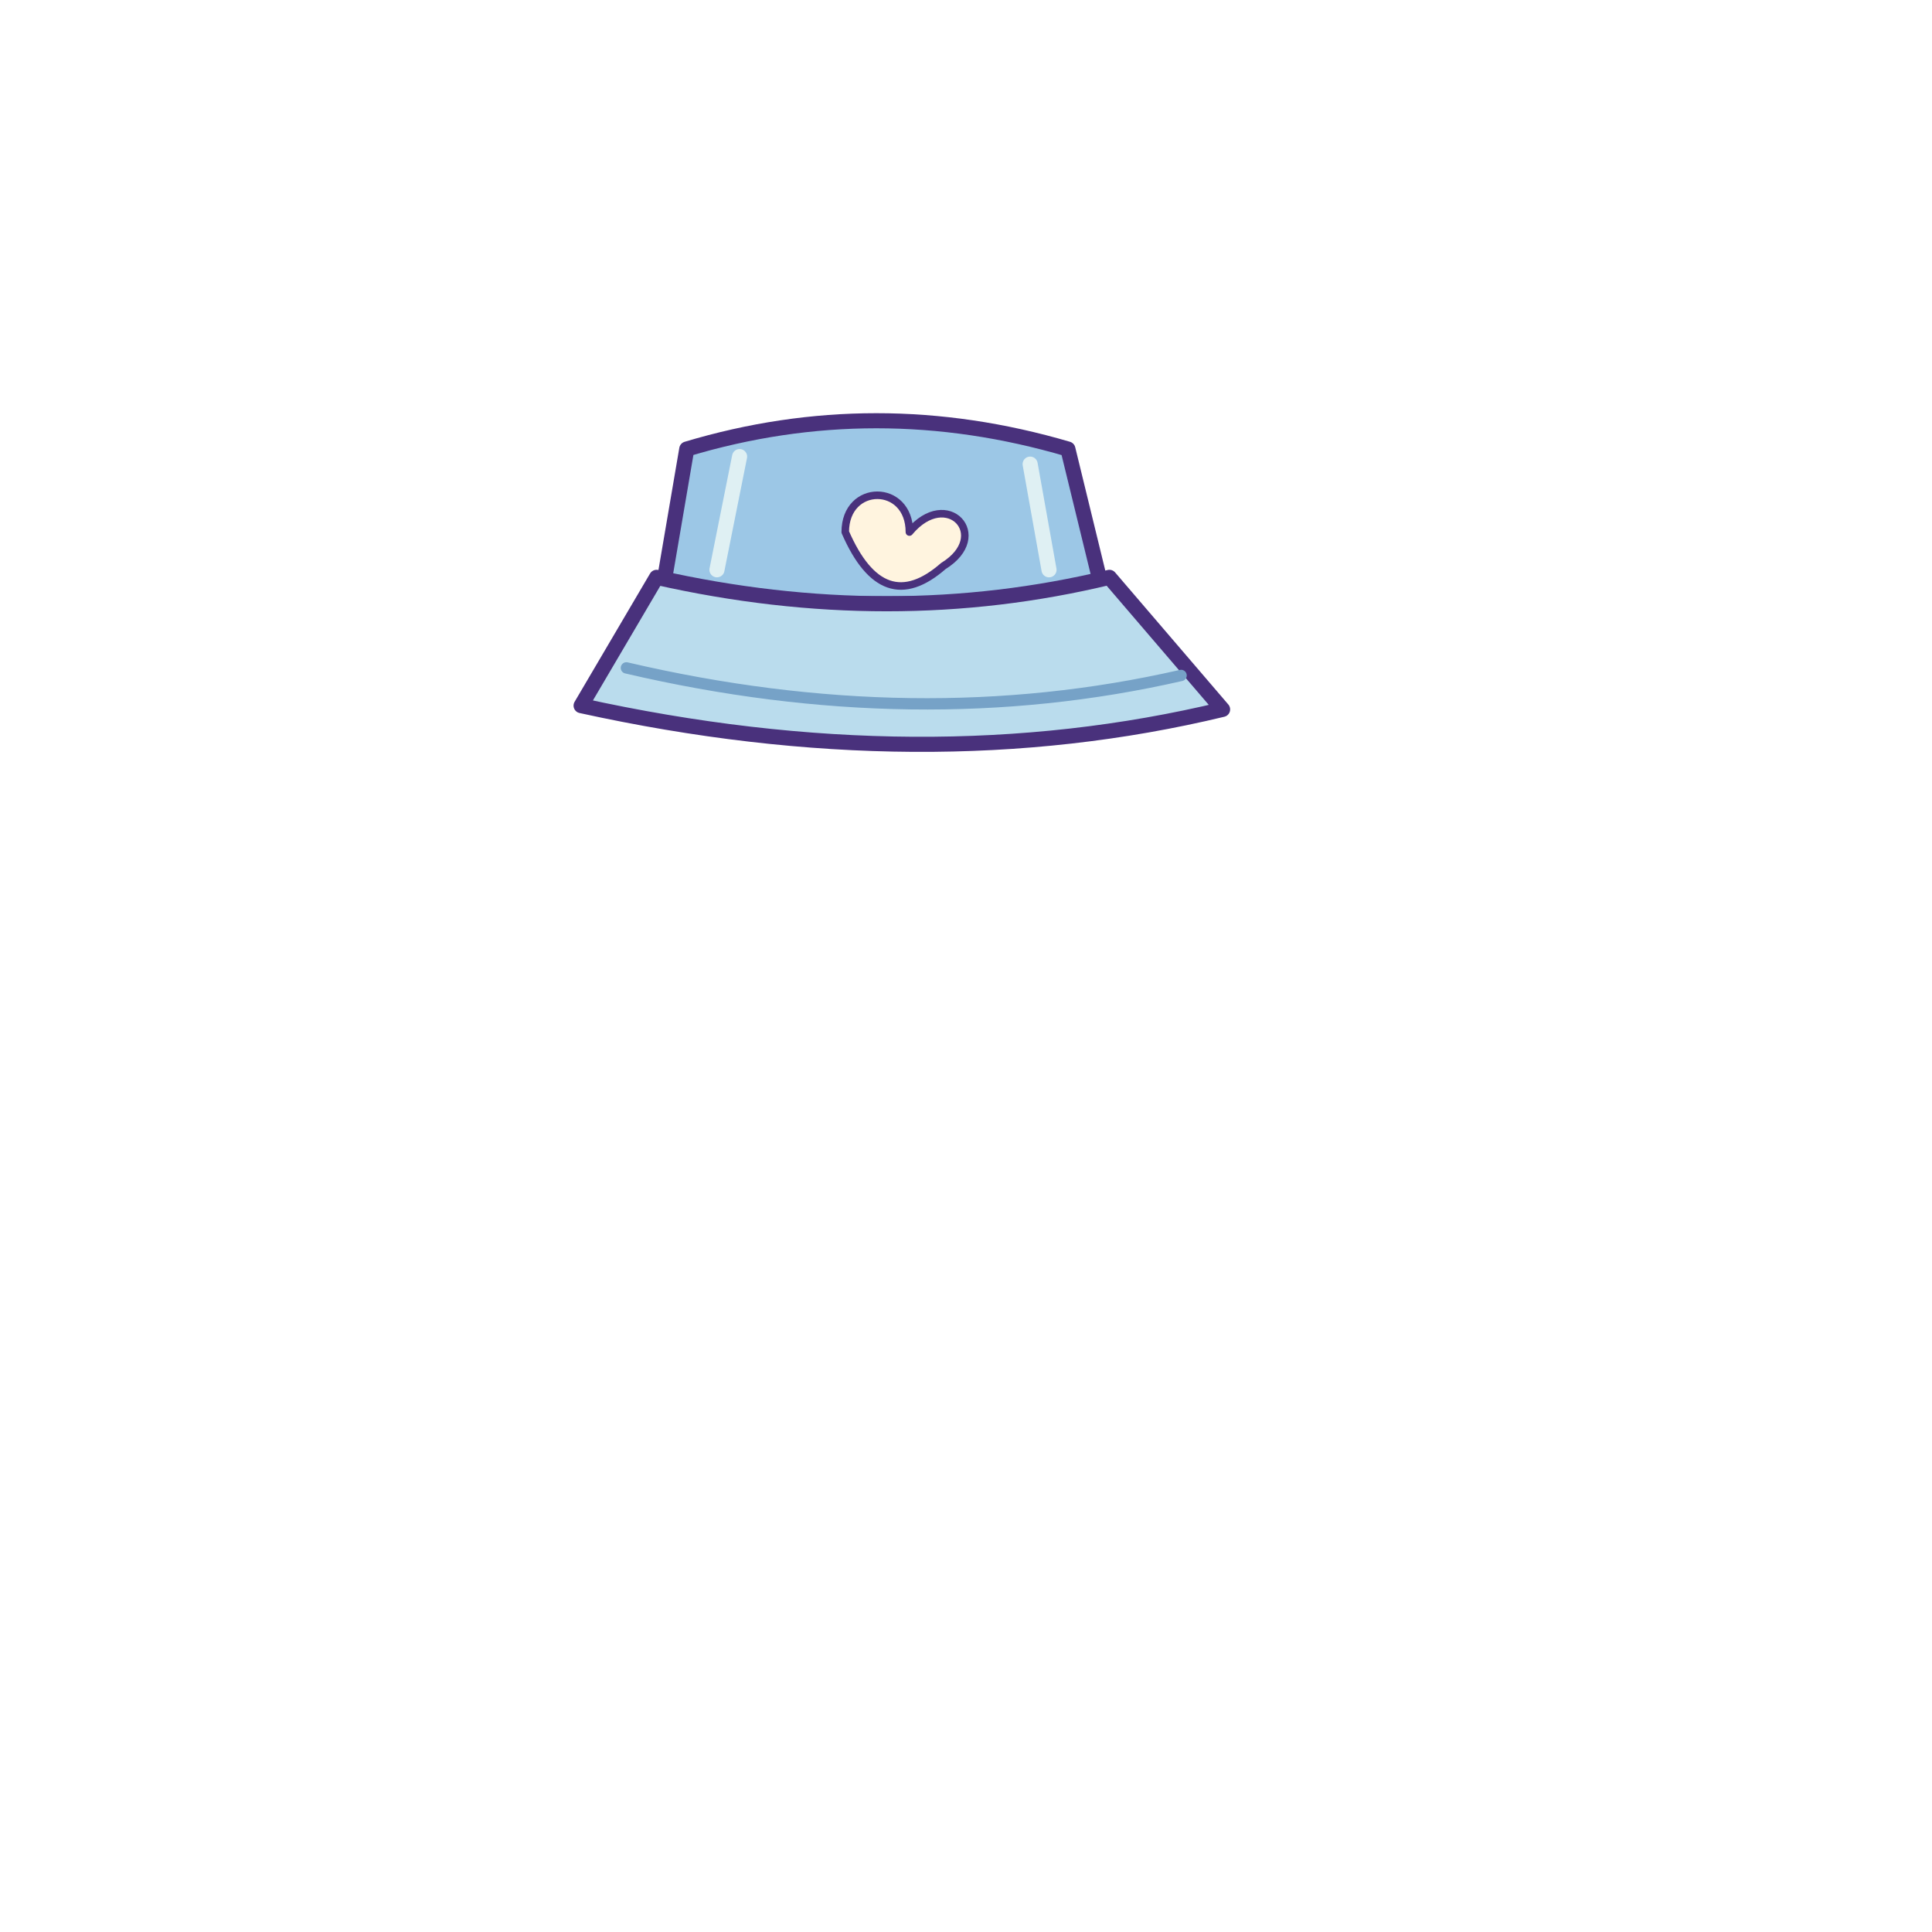
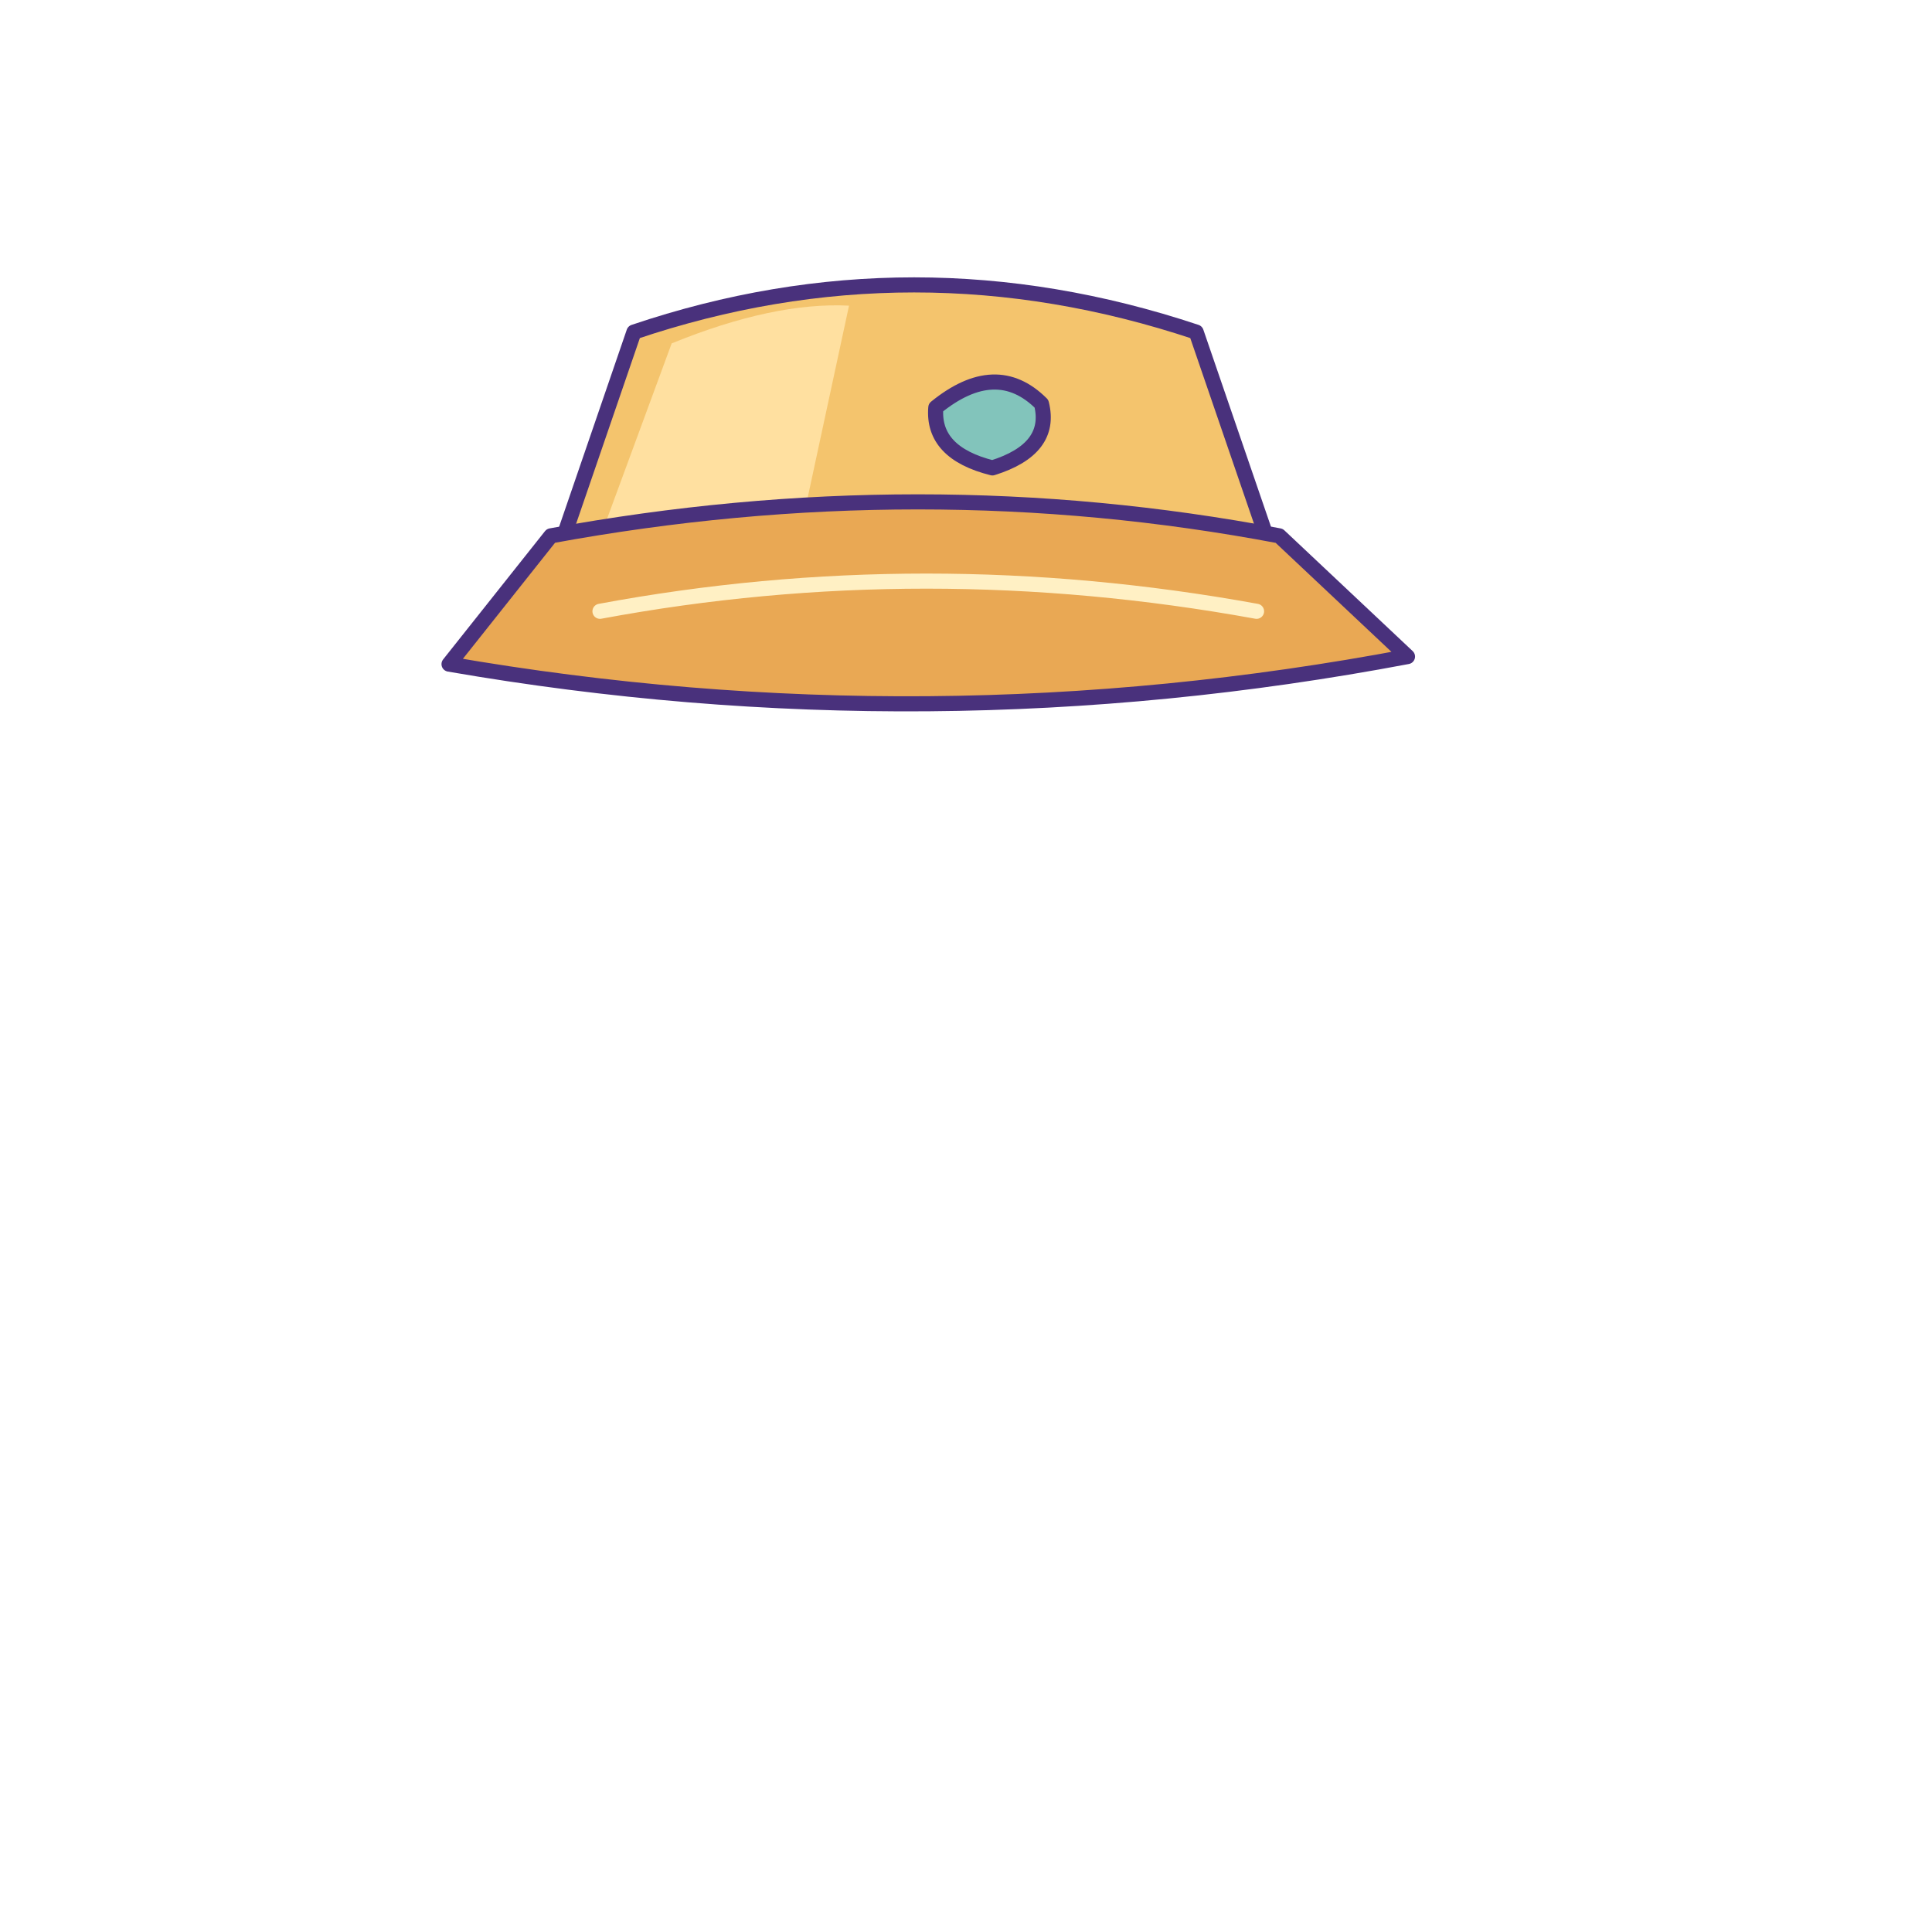
<svg xmlns="http://www.w3.org/2000/svg" viewBox="0 0 512 512" role="img" aria-label="Bob">
  <g stroke="#49317c" stroke-width="4" stroke-linecap="round" stroke-linejoin="round">
-     <path fill="#9cc7e6" d="M182 119 Q232 104 283 119 L293 160 L175 160Z" />
-     <path fill="#badced" d="M174 153 Q236 167 294 153 L324 188 Q245 207 154 187Z" />
-     <path d="M166 177 Q243 195 313 179" fill="none" stroke="#76a2c7" stroke-width="3" />
-     <path d="M196 121 L190 151 M273 123 L278 151" stroke="#dff0f3" />
-     <path fill="#fff4df" d="M224 141 C224 128 241 128 241 141 C251 129 263 142 250 150 Q234 164 224 141Z" stroke-width="2" />
+     <path fill="#f4c46d" d="M168 88 Q242 63 317 88 L340 155 L145 155Z" />
+     <path fill="#ffe0a0" stroke="none" d="M178 91 Q205 80 225 81 L211 146 L157 148Z" />
+     <path fill="#e9a854" d="M146 142 Q244 124 339 142 L373 174 Q246 198 119 176Z" />
+     <path fill="none" stroke="#fff0c4" d="M159 162 Q245 146 333 162" />
+     <path fill="#82c4bb" d="M248 108 Q264 95 276 107 Q279 119 263 124 Q247 120 248 108Z" />
  </g>
</svg>
